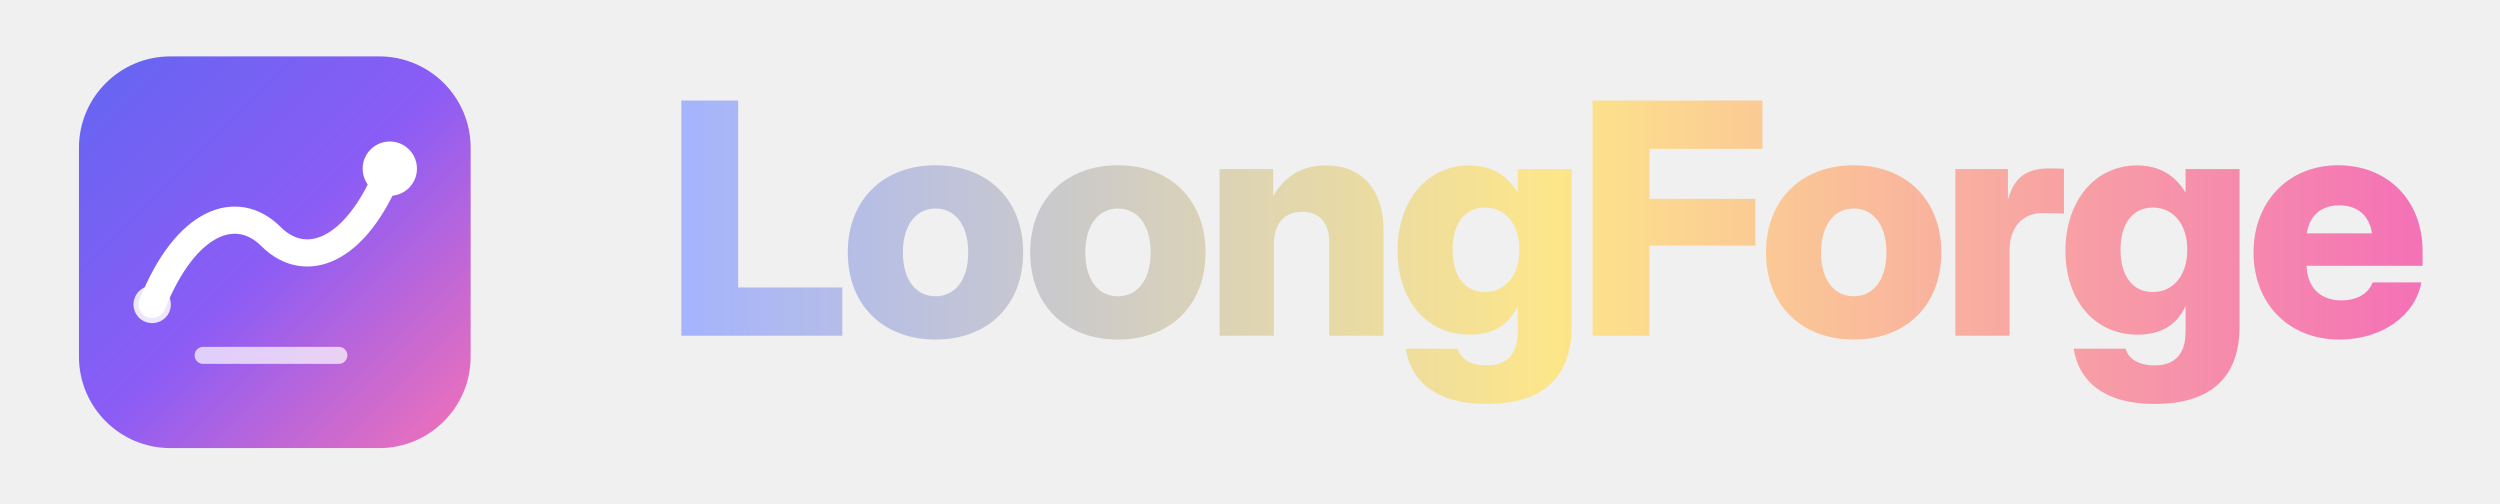
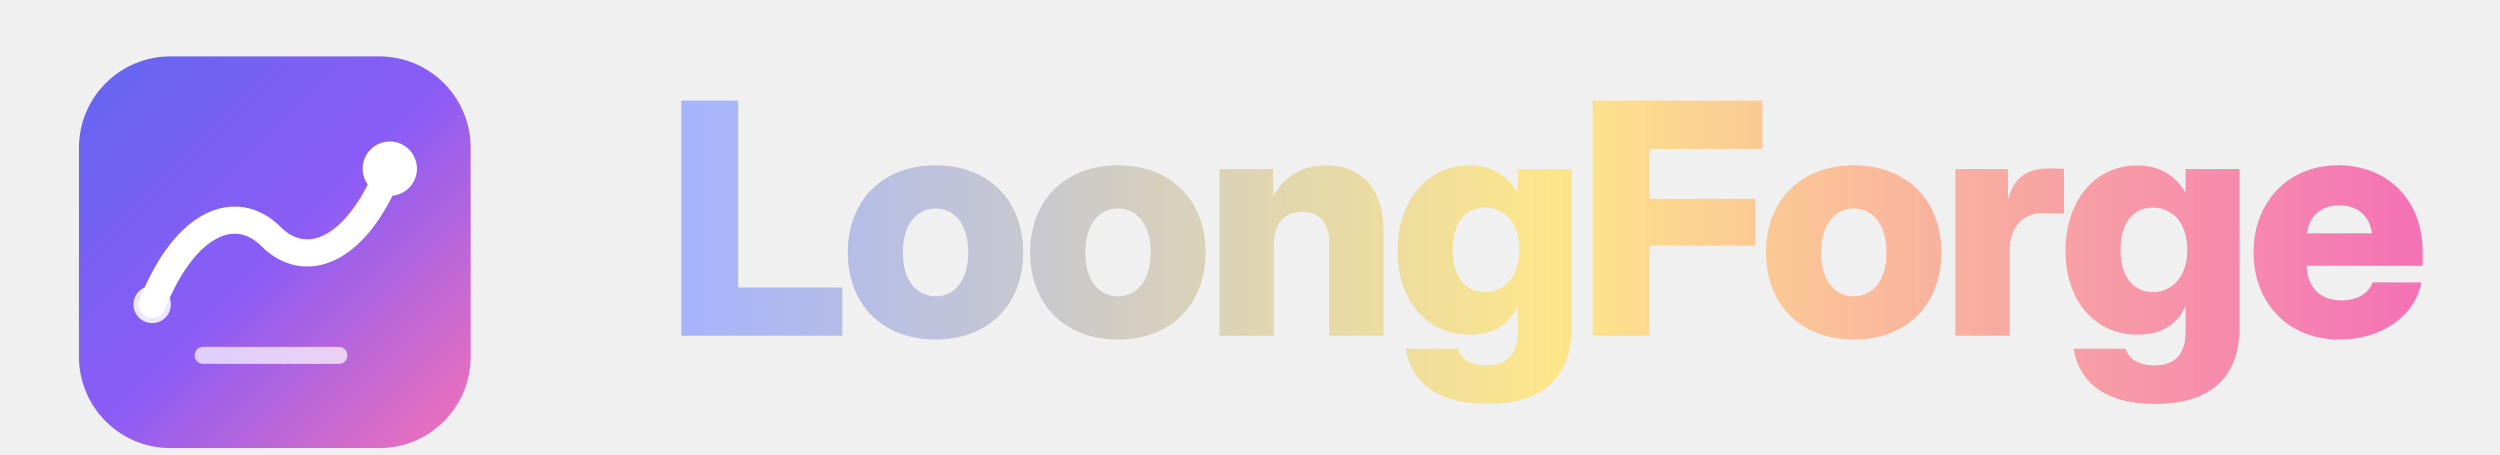
- <svg xmlns="http://www.w3.org/2000/svg" viewBox="0 0 665 134" width="665" height="134" role="img" aria-label="LoongForge">
+ <svg xmlns="http://www.w3.org/2000/svg" viewBox="0 0 665 121" width="665" height="121" role="img" aria-label="LoongForge">
  <defs>
    <linearGradient id="lf-icon" x1="0" y1="0" x2="1" y2="1">
      <stop offset="0%" stop-color="#6366F1" />
      <stop offset="50%" stop-color="#8B5CF6" />
      <stop offset="100%" stop-color="#F472B6" />
    </linearGradient>
    <linearGradient id="lf-text" x1="0" y1="0" x2="1" y2="0">
      <stop offset="0%" stop-color="#A5B4FC" />
      <stop offset="50%" stop-color="#FDE68A" />
      <stop offset="100%" stop-color="#F472B6" />
    </linearGradient>
  </defs>
  <g transform="translate(17.53,11.53) scale(1.7365)">
    <rect x="2" y="2" width="60" height="60" rx="14" fill="url(#lf-icon)" />
    <g transform="translate(32,32) scale(1.3) translate(-32.45,-33.85)">
      <path d="M18 40 C 22 30, 28 28, 32 32 C 36 36, 42 34, 46 24" stroke="#fff" stroke-width="3.2" stroke-linecap="round" fill="none" />
      <circle cx="46" cy="24" r="3.2" fill="#fff" />
      <circle cx="18" cy="40" r="2.2" fill="#fff" opacity="0.85" />
      <path d="M24 46 L40 46" stroke="#fff" stroke-width="2" stroke-linecap="round" opacity="0.7" />
    </g>
  </g>
  <g transform="translate(177.2,89.31)" fill="url(#lf-text)">
    <path d="M4.03 0.00H46.86V-12.85H19.15V-62.57H4.03ZM71.66 1.01C85.56 1.01 94.96 -8.10 94.96 -22.17C94.96 -36.16 85.56 -45.35 71.66 -45.35C57.76 -45.35 48.31 -36.16 48.31 -22.17C48.31 -8.10 57.76 1.01 71.66 1.01ZM71.66 -10.50C66.58 -10.50 62.97 -14.66 62.97 -22.17C62.97 -29.65 66.62 -33.85 71.66 -33.85C76.70 -33.85 80.35 -29.65 80.35 -22.17C80.35 -14.66 76.70 -10.50 71.66 -10.50ZM120.18 1.01C134.08 1.01 143.48 -8.10 143.48 -22.17C143.48 -36.16 134.08 -45.35 120.18 -45.35C106.28 -45.35 96.83 -36.16 96.83 -22.17C96.83 -8.10 106.28 1.01 120.18 1.01ZM120.18 -10.50C115.10 -10.50 111.49 -14.66 111.49 -22.17C111.49 -29.65 115.14 -33.85 120.18 -33.85C125.22 -33.85 128.87 -29.65 128.87 -22.17C128.87 -14.66 125.22 -10.50 120.18 -10.50ZM161.64 -24.10C161.64 -30.15 164.58 -32.96 169.16 -32.96C173.74 -32.96 176.38 -30.11 176.38 -24.86V0.00H190.83V-27.88C190.83 -38.80 185.20 -45.31 175.59 -45.31C168.91 -45.31 164.42 -42.24 161.48 -37.16V-44.34H147.20V0.00H161.64ZM218.27 18.14C232.13 18.14 240.86 12.01 240.86 -2.44V-44.34H226.50V-38.13H226.46C223.69 -42.79 219.36 -45.31 213.61 -45.31C202.35 -45.31 194.54 -35.82 194.54 -22.63C194.54 -9.62 202.10 -0.29 213.73 -0.29C219.53 -0.29 224.11 -2.60 226.46 -7.85H226.50V-1.01C226.50 4.87 223.64 7.89 218.27 7.89C214.11 7.89 211.30 6.21 210.54 3.44H196.73C198.07 11.97 204.62 18.14 218.27 18.14ZM217.77 -11.63C212.47 -11.63 209.20 -15.83 209.20 -22.89C209.20 -29.90 212.47 -34.10 217.77 -34.10C223.22 -34.10 226.96 -29.69 226.96 -22.89C226.96 -16.04 223.22 -11.63 217.77 -11.63ZM246.42 0.00H261.54V-23.98H289.72V-36.41H261.54V-49.72H291.61V-62.57H246.42ZM315.90 1.01C329.80 1.01 339.20 -8.10 339.20 -22.17C339.20 -36.16 329.80 -45.35 315.90 -45.35C302.00 -45.35 292.55 -36.16 292.55 -22.17C292.55 -8.10 302.00 1.01 315.90 1.01ZM315.90 -10.50C310.82 -10.50 307.21 -14.66 307.21 -22.17C307.21 -29.65 310.86 -33.85 315.90 -33.85C320.94 -33.85 324.59 -29.65 324.59 -22.17C324.59 -14.66 320.94 -10.50 315.90 -10.50ZM342.92 0.00H357.36V-22.72C357.36 -29.02 360.93 -32.63 366.10 -32.63C368.20 -32.63 370.76 -32.54 371.81 -32.50V-44.43C370.63 -44.47 369.42 -44.51 367.86 -44.51C361.94 -44.51 358.62 -42.16 357.03 -36.53H356.90V-44.34H342.92ZM395.93 18.14C409.79 18.14 418.52 12.01 418.52 -2.44V-44.34H404.16V-38.13H404.12C401.35 -42.79 397.02 -45.31 391.27 -45.31C380.02 -45.31 372.21 -35.82 372.21 -22.63C372.21 -9.62 379.77 -0.29 391.40 -0.29C397.19 -0.29 401.77 -2.60 404.12 -7.85H404.16V-1.01C404.16 4.87 401.31 7.89 395.93 7.89C391.78 7.89 388.96 6.21 388.21 3.44H374.39C375.73 11.97 382.29 18.14 395.93 18.14ZM395.43 -11.63C390.14 -11.63 386.86 -15.83 386.86 -22.89C386.86 -29.90 390.14 -34.10 395.43 -34.10C400.89 -34.10 404.62 -29.69 404.62 -22.89C404.62 -16.04 400.89 -11.63 395.43 -11.63ZM445.08 1.01C456.29 1.01 465.24 -5.25 466.88 -14.19H453.90C452.85 -11.25 449.83 -9.41 445.59 -9.41C439.88 -9.41 436.52 -12.98 436.35 -18.60H467.21V-22.51C467.21 -35.95 458.02 -45.35 444.71 -45.35C431.56 -45.35 422.24 -35.69 422.24 -22.17C422.24 -8.65 431.48 1.01 445.08 1.01ZM436.43 -27.25C437.06 -31.91 440.21 -34.69 445.08 -34.69C449.91 -34.69 453.10 -31.91 453.73 -27.25Z" />
  </g>
</svg>
